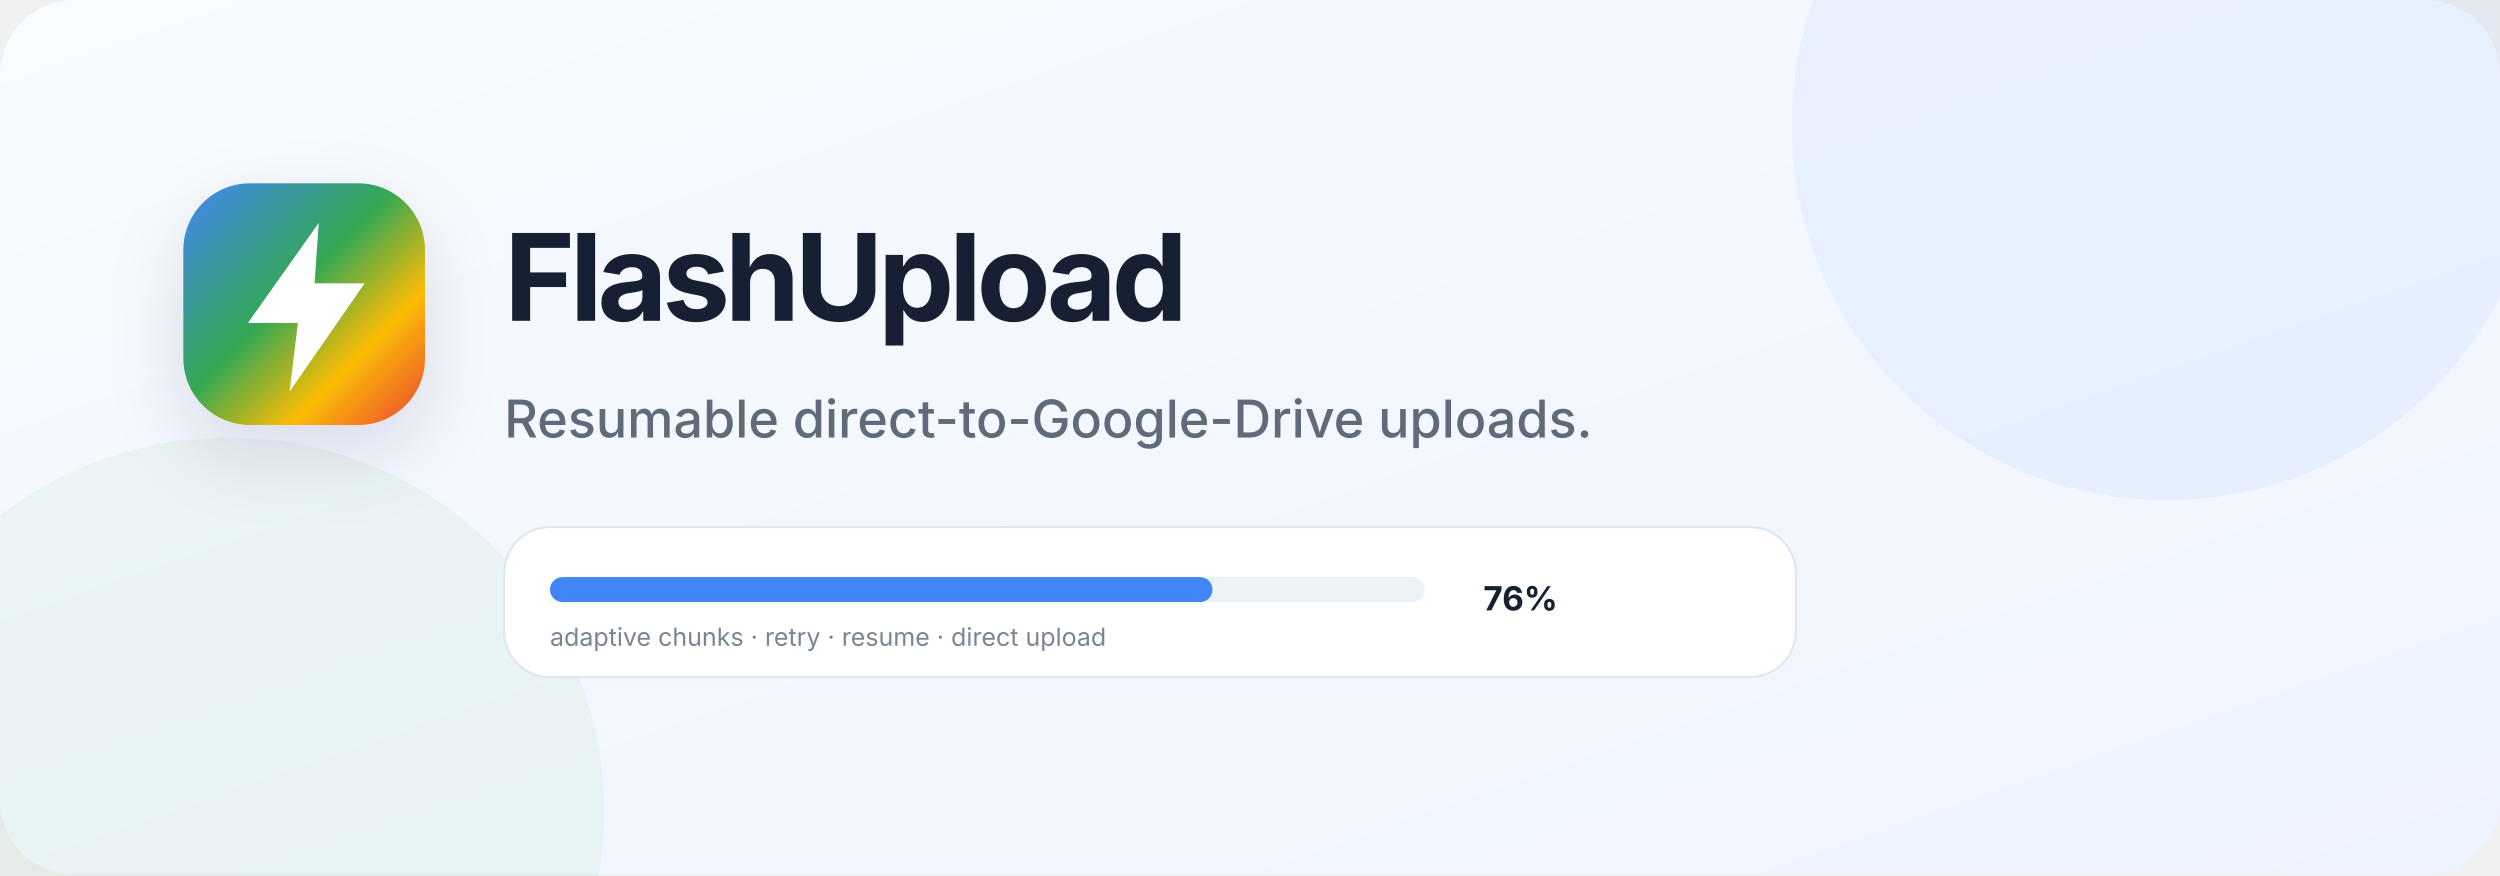
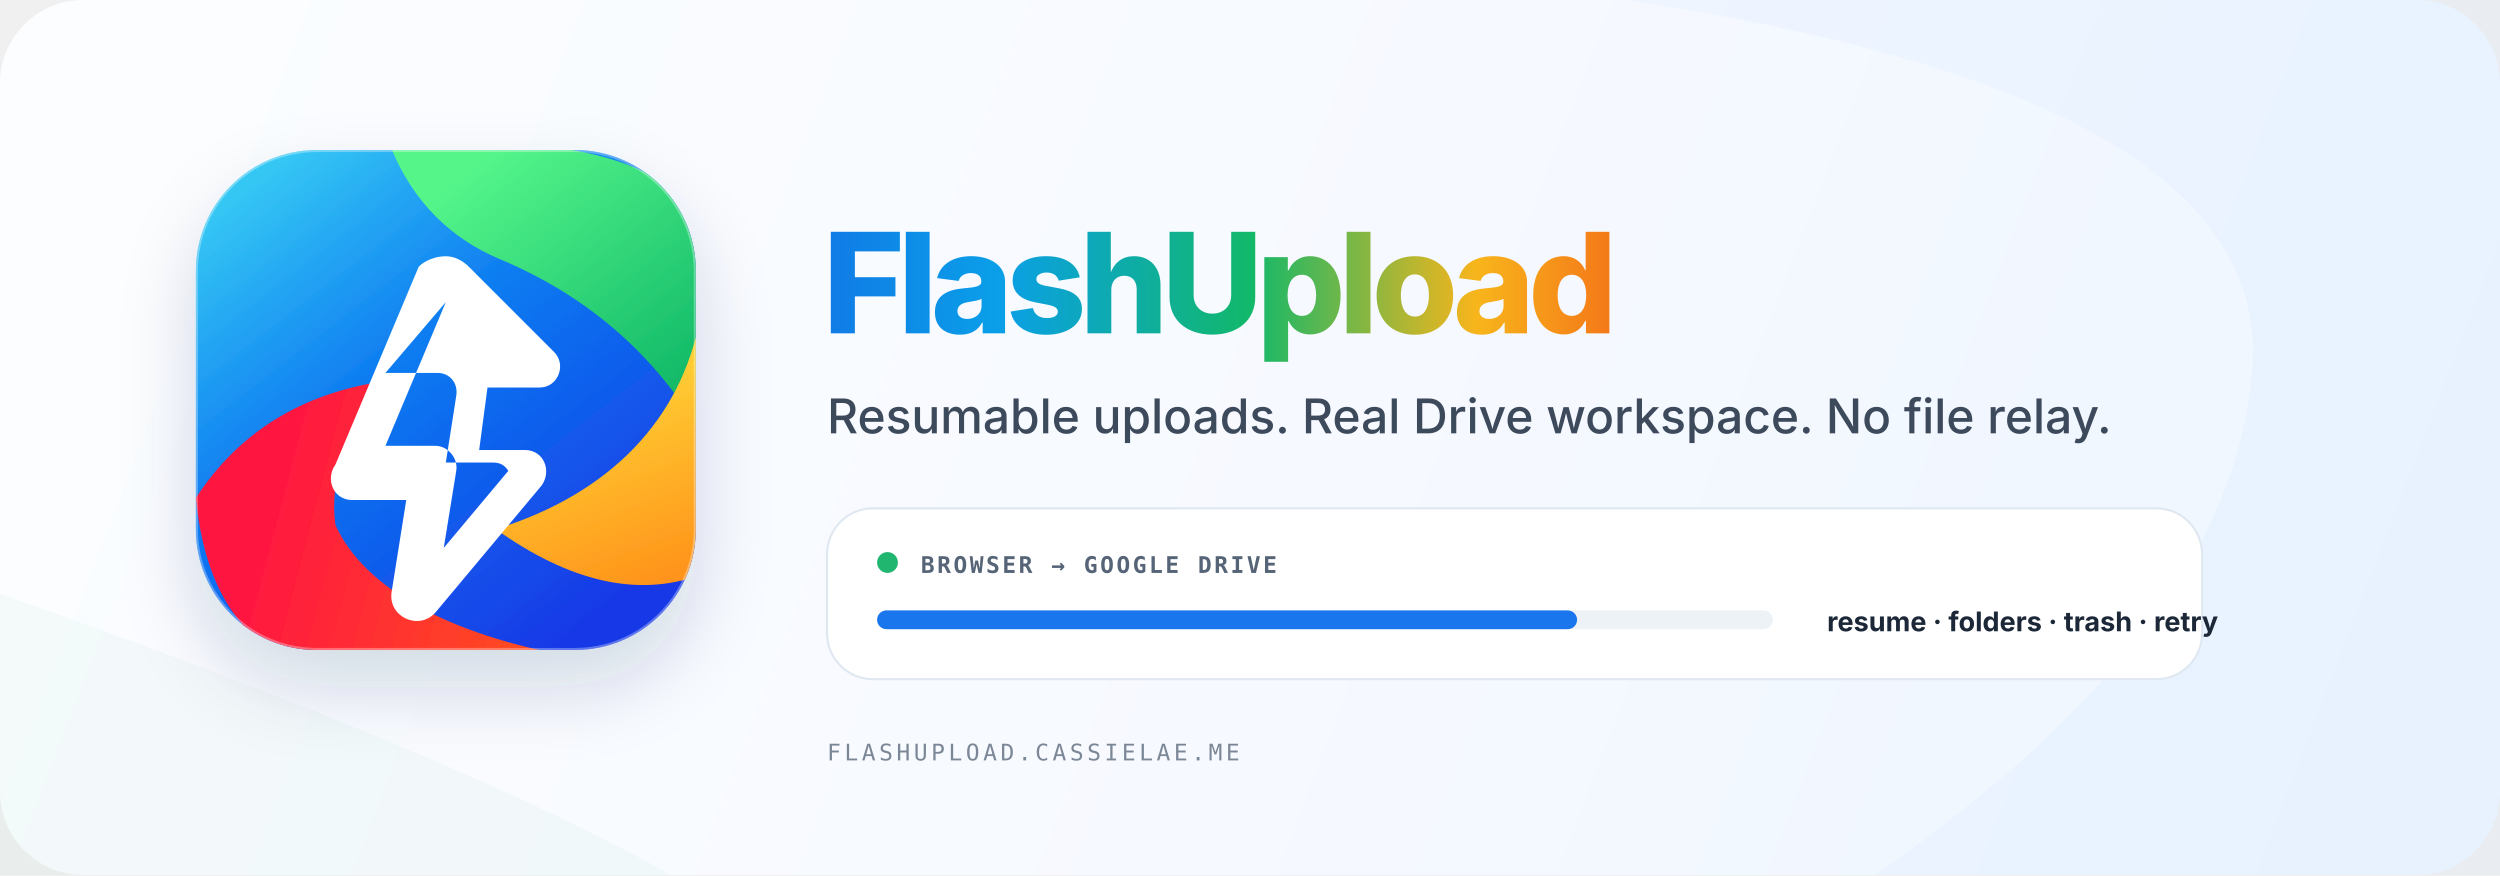
<svg xmlns="http://www.w3.org/2000/svg" width="1200" height="420" viewBox="0 0 1200 420" role="img" aria-labelledby="title desc">
  <defs>
-     <linearGradient id="bg" x1="0" y1="0" x2="1" y2="1">
-       <stop stop-color="#f8fbff" />
-       <stop offset="1" stop-color="#eef4ff" />
+     <linearGradient id="page" x1="80" y1="10" x2="1120" y2="410" gradientUnits="userSpaceOnUse">
+       <stop stop-color="#fbfdff" />
+       <stop offset=".55" stop-color="#f6f9ff" />
+       <stop offset="1" stop-color="#eef6ff" />
    </linearGradient>
-     <linearGradient id="bolt" x1="0" y1="0" x2="1" y2="1">
-       <stop stop-color="#4285F4" />
-       <stop offset=".45" stop-color="#34A853" />
-       <stop offset=".72" stop-color="#FBBC04" />
-       <stop offset="1" stop-color="#EA4335" />
+     <linearGradient id="word" x1="286" y1="0" x2="890" y2="0" gradientUnits="userSpaceOnUse">
+       <stop stop-color="#194be5" />
+       <stop offset=".32" stop-color="#0a9fe8" />
+       <stop offset=".52" stop-color="#12b86a" />
+       <stop offset=".7" stop-color="#f8b51b" />
+       <stop offset=".86" stop-color="#f25a18" />
+       <stop offset="1" stop-color="#dc1732" />
    </linearGradient>
-     <filter id="shadow" x="-50%" y="-50%" width="200%" height="200%">
-       <feDropShadow dx="0" dy="14" stdDeviation="18" flood-color="#1f2937" flood-opacity=".12" />
+     <linearGradient id="blue" x1="115" y1="92" x2="280" y2="305" gradientUnits="userSpaceOnUse">
+       <stop stop-color="#35c7f4" />
+       <stop offset=".4" stop-color="#0f7df1" />
+       <stop offset="1" stop-color="#1437e6" />
+     </linearGradient>
+     <linearGradient id="green" x1="215" y1="90" x2="326" y2="235" gradientUnits="userSpaceOnUse">
+       <stop stop-color="#54f58a" />
+       <stop offset="1" stop-color="#00a95f" />
+     </linearGradient>
+     <linearGradient id="yellow" x1="272" y1="160" x2="324" y2="300" gradientUnits="userSpaceOnUse">
+       <stop stop-color="#ffe13c" />
+       <stop offset="1" stop-color="#ff8615" />
+     </linearGradient>
+     <linearGradient id="red" x1="113" y1="290" x2="288" y2="336" gradientUnits="userSpaceOnUse">
+       <stop stop-color="#ff1641" />
+       <stop offset="1" stop-color="#ff5a18" />
+     </linearGradient>
+     <clipPath id="iconClip">
+       <rect x="94" y="72" width="240" height="240" rx="58" />
+     </clipPath>
+     <filter id="shadow" x="-30%" y="-30%" width="160%" height="170%">
+       <feDropShadow dx="0" dy="18" stdDeviation="18" flood-color="#10245d" flood-opacity=".16" />
    </filter>
  </defs>
-   <rect width="1200" height="420" rx="36" fill="url(#bg)" />
-   <circle cx="1040" cy="60" r="180" fill="#4285F4" opacity=".07" />
-   <circle cx="110" cy="390" r="180" fill="#34A853" opacity=".06" />
-   <g transform="translate(88 88)" filter="url(#shadow)">
-     <rect width="116" height="116" rx="32" fill="url(#bolt)" />
-     <path d="M65 19 31 67h24l-4 33 36-52H63l2-29Z" fill="#fff" />
+   <rect width="1200" height="420" rx="40" fill="url(#page)" />
+   <path d="M780 0H1200V420H900C1015 340 1075 260 1081 177C1088 90 988 31 780 0Z" fill="#1d74f5" opacity=".035" />
+   <path d="M0 285C150 338 257 383 322 420H0V285Z" fill="#17a75c" opacity=".035" />
+   <g filter="url(#shadow)">
+     <g clip-path="url(#iconClip)">
+       <rect x="94" y="72" width="240" height="240" rx="58" fill="url(#blue)" />
+       <path d="M187 69C255 66 307 70 334 101V204C312 168 280 141 239 124C218 115 198 98 187 69Z" fill="url(#green)" />
+       <path d="M336 153C327 201 293 237 238 254C273 279 306 287 336 276V153Z" fill="url(#yellow)" />
+       <path d="M94 239C115 207 145 189 184 183C166 208 158 231 161 252C175 283 217 305 274 315H139C114 306 98 280 94 239Z" fill="url(#red)" />
+     </g>
+     <rect x="94.5" y="72.5" width="239" height="239" rx="57.5" fill="none" stroke="#fff" stroke-opacity=".32" />
  </g>
-   <text x="242" y="154" font-family="Inter,Arial,sans-serif" font-size="58" font-weight="700" letter-spacing="-2.5" fill="#172033">FlashUpload</text>
-   <text x="242" y="210" font-family="Inter,Arial,sans-serif" font-size="25" font-weight="500" fill="#5f6b7a">Resumable direct-to-Google-Drive uploads.</text>
-   <g transform="translate(242 253)">
-     <rect width="620" height="72" rx="22" fill="#fff" stroke="#dfe6ef" />
-     <rect x="22" y="24" width="420" height="12" rx="6" fill="#edf2f7" />
-     <rect x="22" y="24" width="318" height="12" rx="6" fill="#4285F4" />
-     <text x="470" y="40" font-family="Inter,Arial,sans-serif" font-size="16" font-weight="700" fill="#172033">76%</text>
-     <text x="22" y="57" font-family="Inter,Arial,sans-serif" font-size="12" fill="#7a8594">adaptive chunks · retry · resume · direct upload</text>
+   <path fill="#fff" d="M214 123c4 0 8 2 11 5l41 41c6 6 2 17-7 17h-25l-4 30h22c9 0 13 10 8 17l-51 61c-8 9-23 2-21-10l7-44h-26c-9 0-13-10-8-17l40-95c3-3 8-5 13-5Zm0 22-29 34h25c6 0 10 5 9 11l-5 32h22c4 0 6 1 8 4l-31 37 6-37c1-6-4-12-10-12h-24l29-69Z" fill-rule="evenodd" />
+   <text x="395" y="160" font-family="Inter,Google Sans,Arial,sans-serif" font-size="67" font-weight="800" letter-spacing="-3.2" fill="url(#word)">FlashUpload</text>
+   <text x="397" y="208" font-family="Inter,Google Sans,Arial,sans-serif" font-size="23" font-weight="550" fill="#3d4a5c">Resumable uploads. Real Drive workspace. No file relay.</text>
+   <g transform="translate(397 244)">
+     <rect width="660" height="82" rx="22" fill="#fff" stroke="#dfe7f1" />
+     <circle cx="29" cy="26" r="5" fill="#21b66f" />
+     <text x="45" y="31" font-family="ui-monospace,SFMono-Regular,Menlo,monospace" font-size="11" font-weight="700" letter-spacing="1.2" fill="#566477">BROWSER → GOOGLE DRIVE</text>
+     <rect x="24" y="49" width="430" height="9" rx="4.5" fill="#edf2f7" />
+     <rect x="24" y="49" width="336" height="9" rx="4.5" fill="#1976ed" />
+     <text x="480" y="59" font-family="Inter,Arial,sans-serif" font-size="13" font-weight="700" fill="#1c2838">resume · folders · trash · retry</text>
  </g>
+   <text x="397" y="365" font-family="ui-monospace,SFMono-Regular,Menlo,monospace" font-size="11" letter-spacing="1.7" fill="#7b8796">FLASHUPLOAD.CASSIELAE.ME</text>
</svg>
